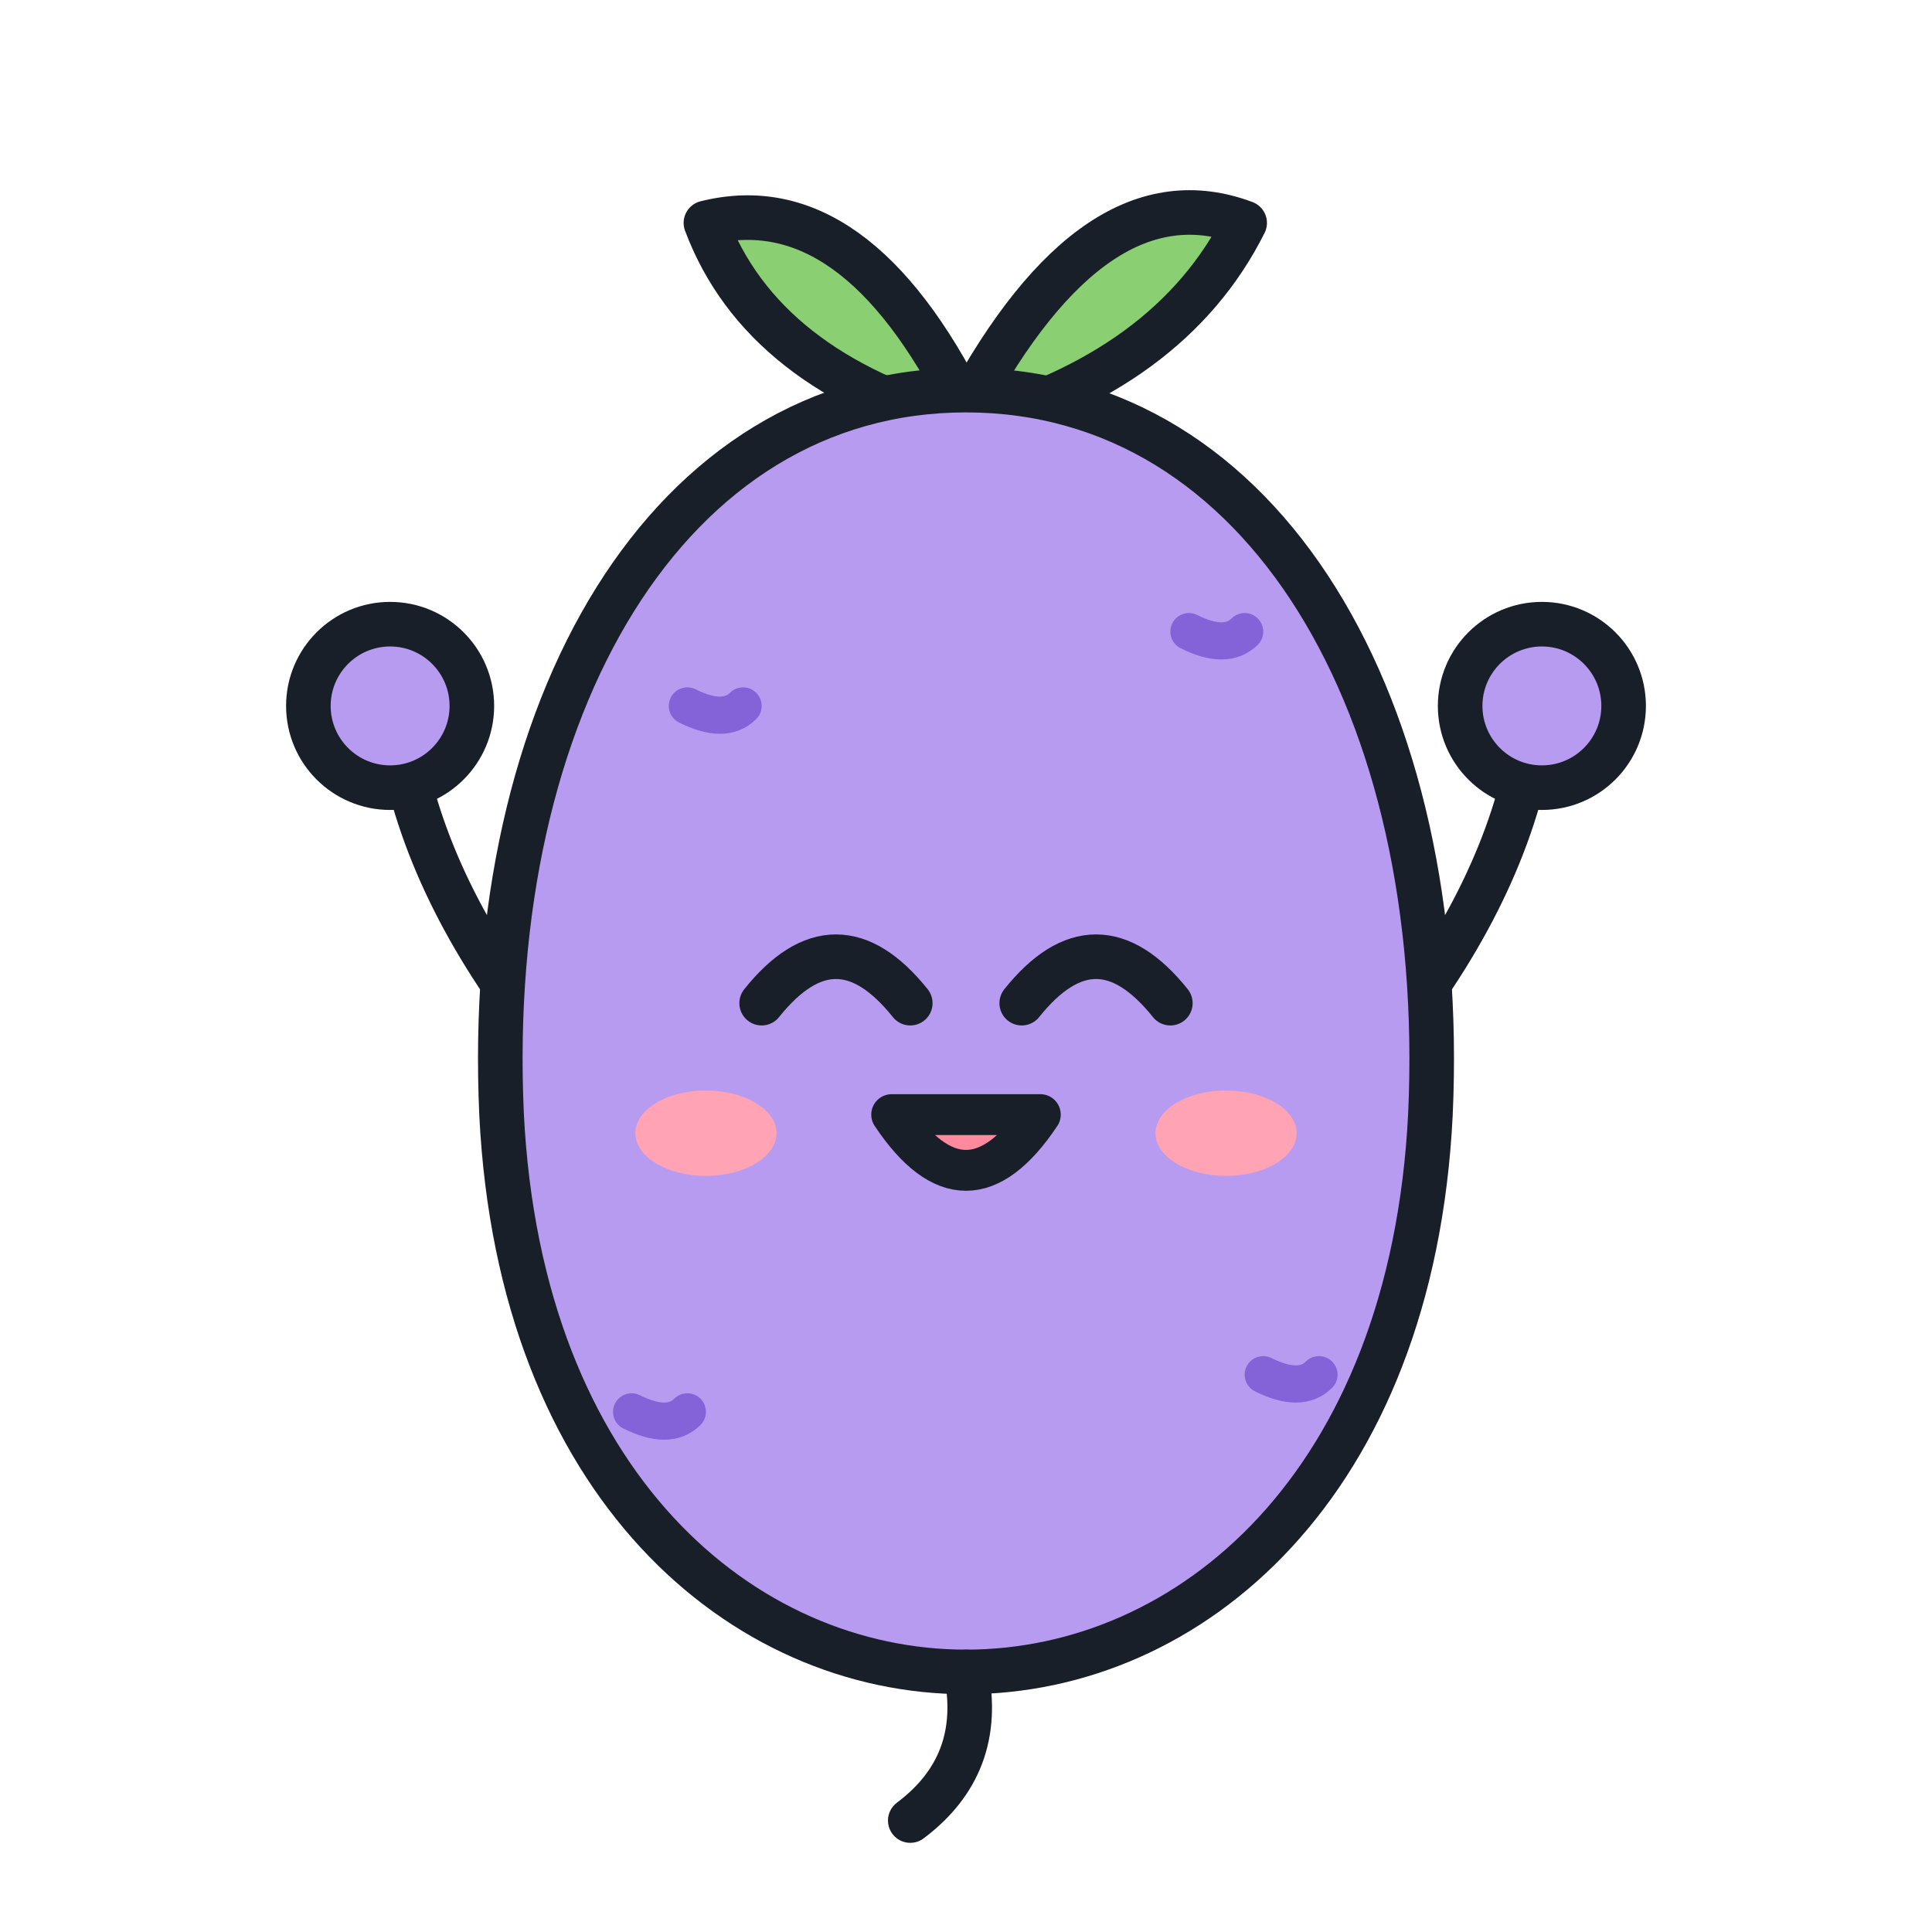
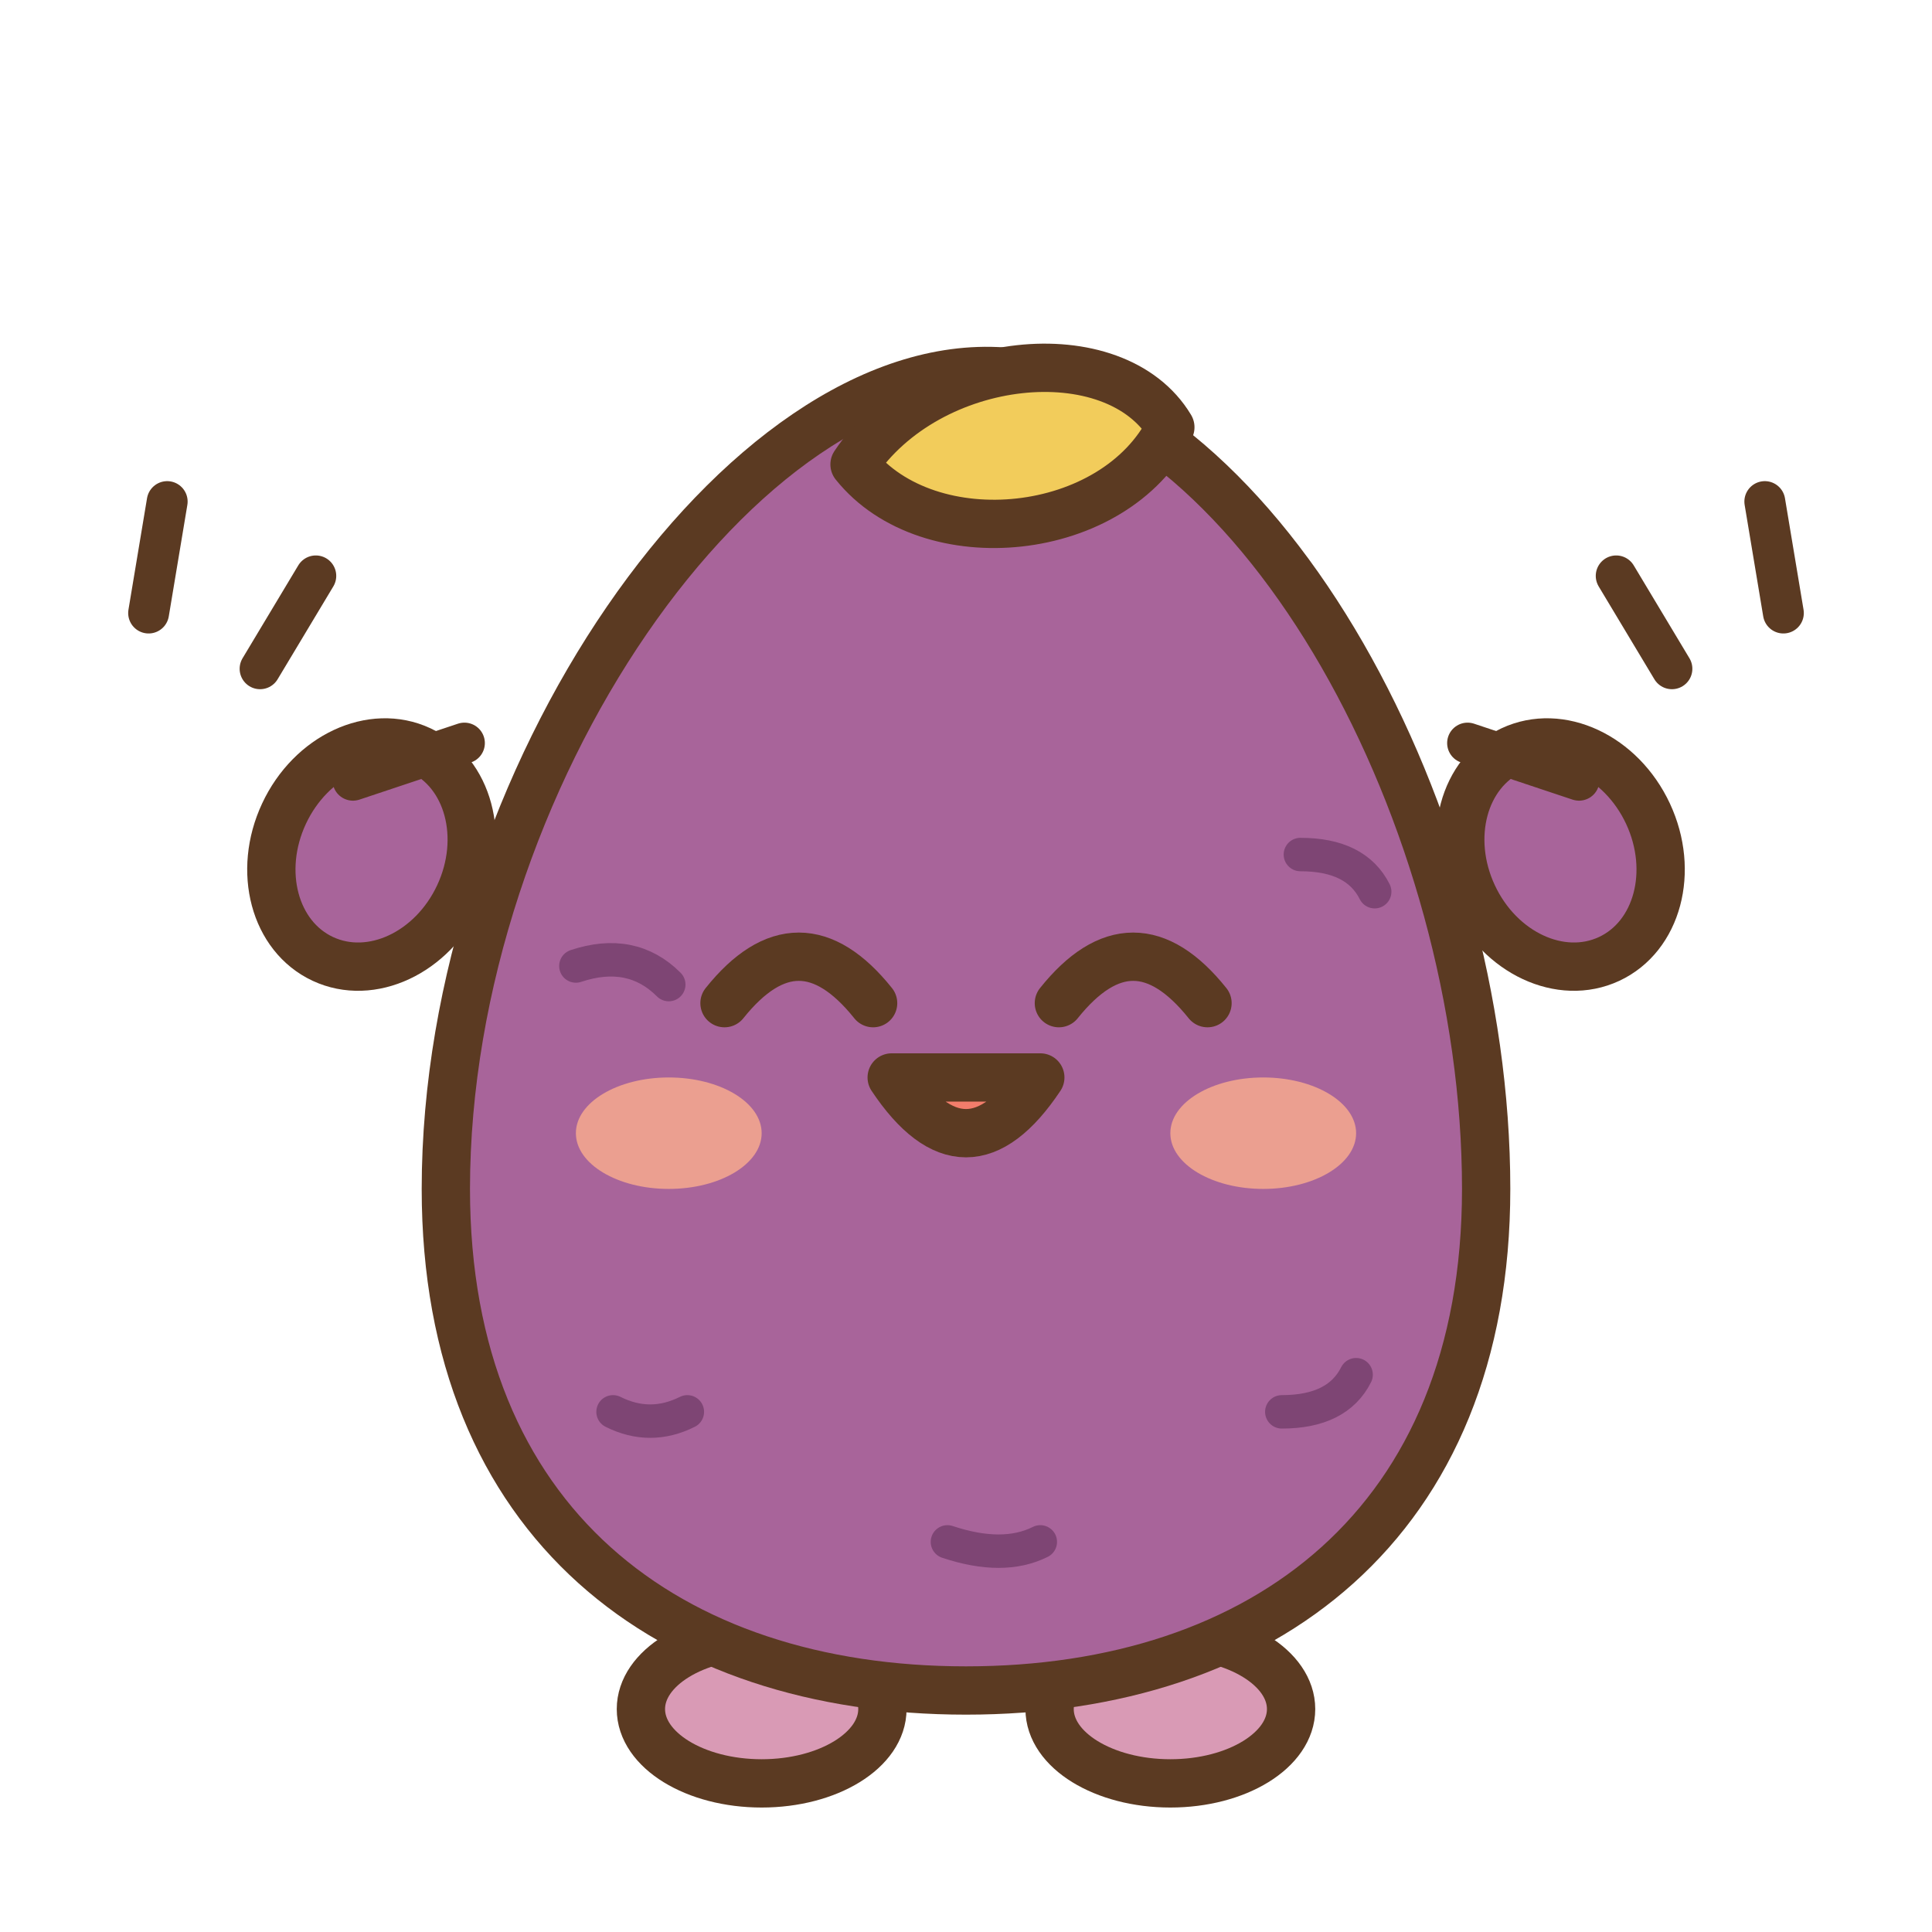
<svg xmlns="http://www.w3.org/2000/svg" viewBox="-4 -4 104 104" width="512" height="512">
-   <path d="M48 18 Q42 6 34 8 Q37 16 48 19 Z M48 18 Q55 5 63 8 Q59 16 48 19 Z" fill="#8ACF72" stroke="#191F28" stroke-width="2.4" stroke-linejoin="round" />
-   <path d="M27 54 Q20 46 18 38 M69 54 Q76 46 78 38" fill="none" stroke="#191F28" stroke-width="2.4" stroke-linecap="round" />
-   <circle cx="17" cy="34" r="4.4" fill="#B79BF0" stroke="#191F28" stroke-width="2.4" />
-   <circle cx="79" cy="34" r="4.4" fill="#B79BF0" stroke="#191F28" stroke-width="2.4" />
-   <path d="M48 17 C64 17 74 34 73 56 C72 76 60 86 48 86 C36 86 24 76 23 56 C22 34 32 17 48 17 Z" fill="#B79BF0" stroke="#191F28" stroke-width="2.4" />
-   <path d="M33 34 q2 1 3 0 M60 30 q2 1 3 0 M64 70 q2 1 3 0 M30 72 q2 1 3 0" fill="none" stroke="#8462D8" stroke-width="2" stroke-linecap="round" />
-   <path d="M37 50 q4-5 8 0 M51 50 q4-5 8 0" fill="none" stroke="#191F28" stroke-width="2.4" stroke-linecap="round" />
-   <path d="M44 56 q4 6 8 0 Z" fill="#FF8A9E" stroke="#191F28" stroke-width="2.2" stroke-linejoin="round" />
-   <ellipse cx="34" cy="57" rx="3.8" ry="2.3" fill="#FFA3B5" />
-   <ellipse cx="62" cy="57" rx="3.8" ry="2.3" fill="#FFA3B5" />
-   <path d="M48 86 q1 5 -3 8" fill="none" stroke="#191F28" stroke-width="2.4" stroke-linecap="round" />
+   <ellipse cx="37" cy="88" rx="6.5" ry="4" fill="#D99AB5" stroke="#5B3A22" stroke-width="2.6" stroke-linejoin="round" stroke-linecap="round" />
+   <ellipse cx="59" cy="88" rx="6.5" ry="4" fill="#D99AB5" stroke="#5B3A22" stroke-width="2.6" stroke-linejoin="round" stroke-linecap="round" />
+   <path d="M50 16 C64 18 76 40 76 60 C76 78 64 87 48 87 C32 87 20 78 20 60 C20 38 36 15 50 16 Z" fill="#A8649A" stroke="#5B3A22" stroke-width="2.6" stroke-linejoin="round" stroke-linecap="round" />
+   <path d="M42 21 C46 15 56 14 59 19 C56 25 46 26 42 21 Z" fill="#F2CC5B" stroke="#5B3A22" stroke-width="2.6" stroke-linejoin="round" stroke-linecap="round" />
+   <path d="M27 48 q3 -1 5 1 M66 42 q3 0 4 2 M65 72 q3 0 4 -2 M29 72 q2 1 4 0 M47 79 q3 1 5 0" fill="none" stroke="#7E4574" stroke-width="1.8" stroke-linecap="round" />
+   <path d="M35 50 q4 -5 8 0 M53 50 q4 -5 8 0" fill="none" stroke="#5B3A22" stroke-width="2.6" stroke-linejoin="round" stroke-linecap="round" />
+   <path d="M44 54 q4 6 8 0 Z" fill="#F27D6B" stroke="#5B3A22" stroke-width="2.6" stroke-linejoin="round" stroke-linecap="round" />
+   <ellipse cx="32" cy="57" rx="5" ry="3" fill="#F7A98E" opacity=".85" />
+   <ellipse cx="64" cy="57" rx="5" ry="3" fill="#F7A98E" opacity=".85" />
+   <ellipse cx="16" cy="42" rx="5.2" ry="6.2" transform="rotate(25 16 42)" fill="#A8649A" stroke="#5B3A22" stroke-width="2.6" stroke-linejoin="round" stroke-linecap="round" />
+   <ellipse cx="80" cy="42" rx="5.2" ry="6.2" transform="rotate(-25 80 42)" fill="#A8649A" stroke="#5B3A22" stroke-width="2.6" stroke-linejoin="round" stroke-linecap="round" />
+   <path d="M10 32 l3 -5 M4 29 l1 -6 M15 38 l6 -2" fill="none" stroke="#5B3A22" stroke-width="2.2" stroke-linecap="round" />
+   <path d="M86 32 l-3 -5 M92 29 l-1 -6 M81 38 l-6 -2" fill="none" stroke="#5B3A22" stroke-width="2.2" stroke-linecap="round" />
</svg>
